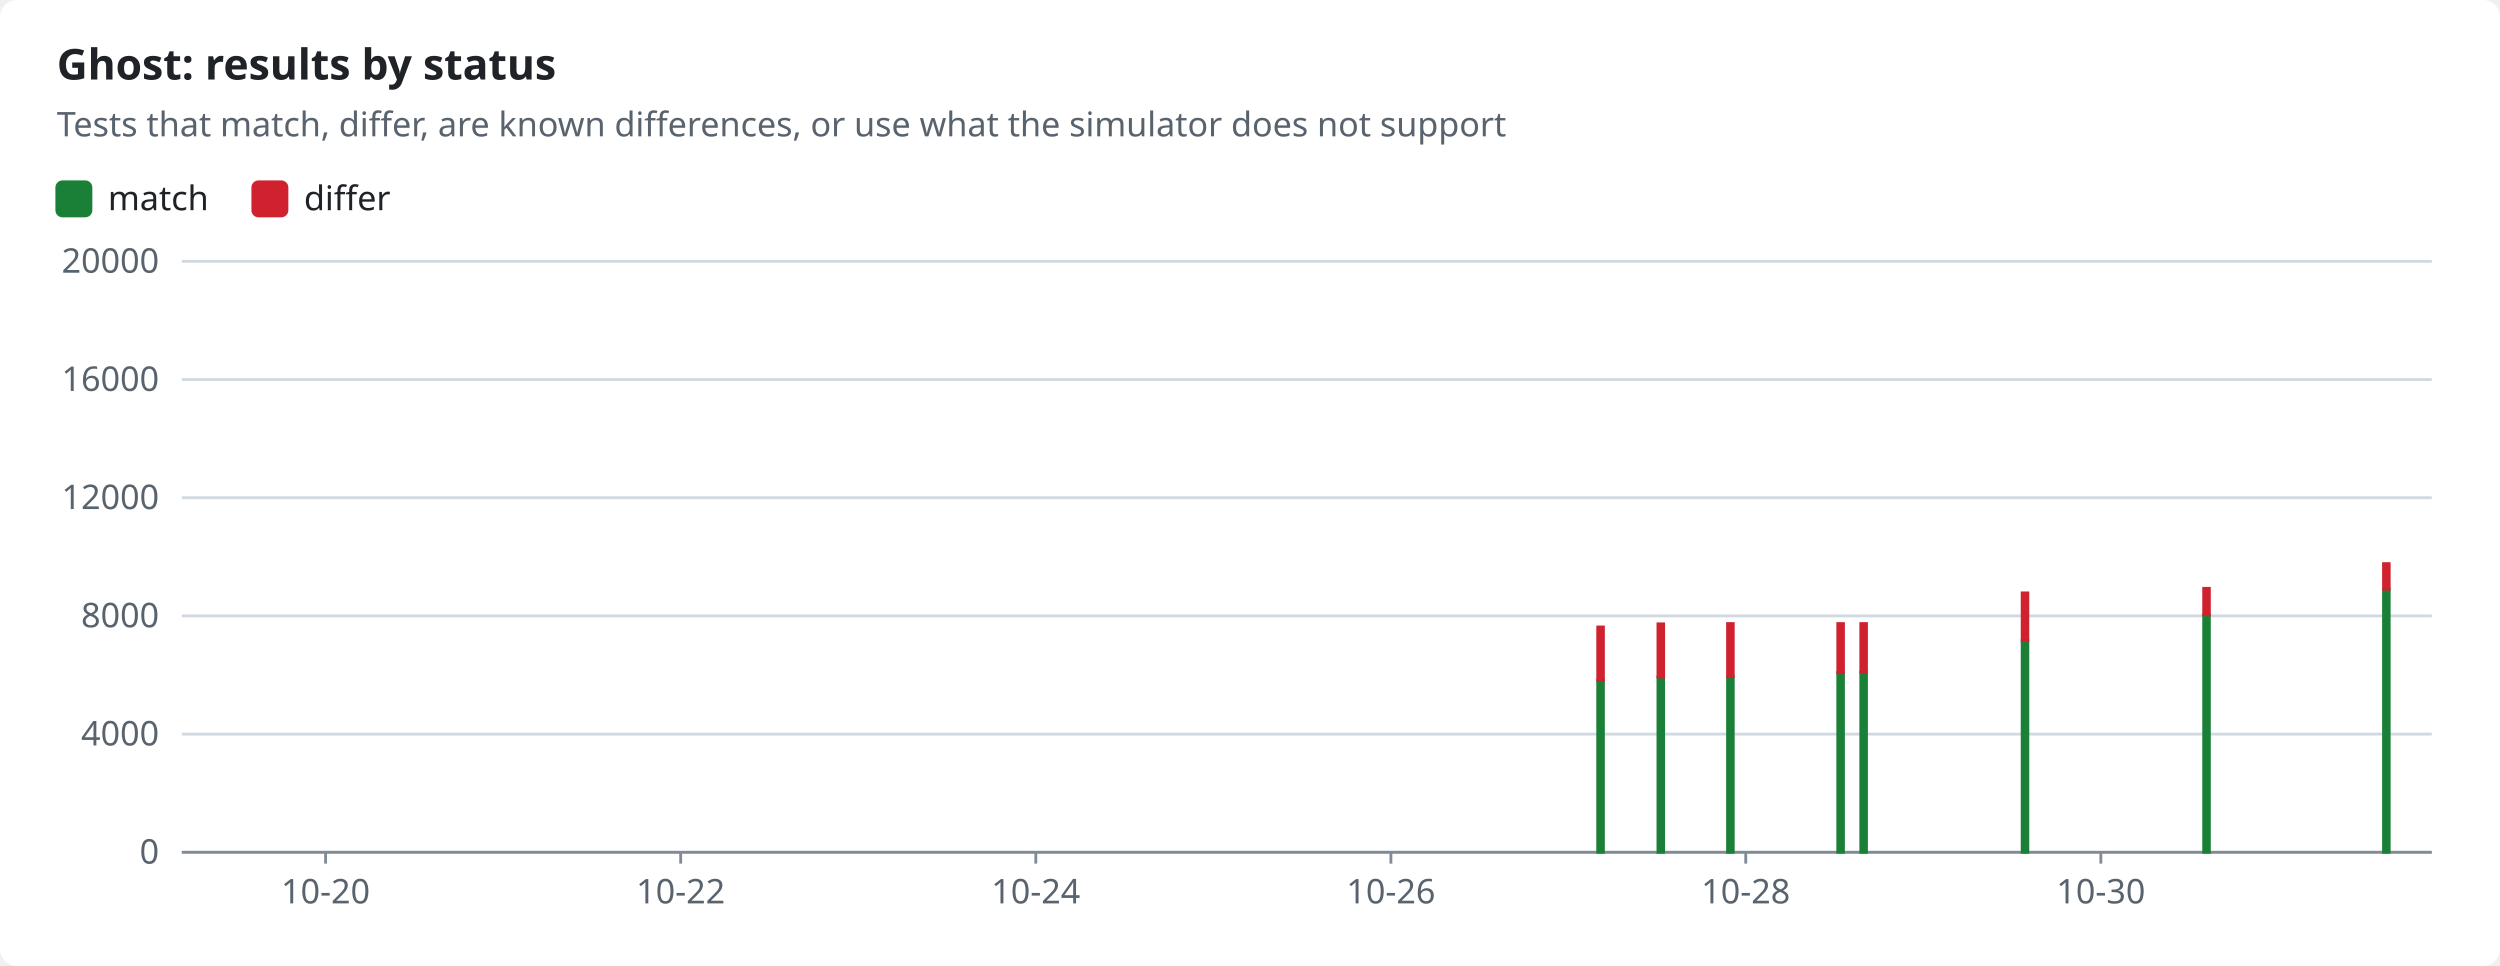
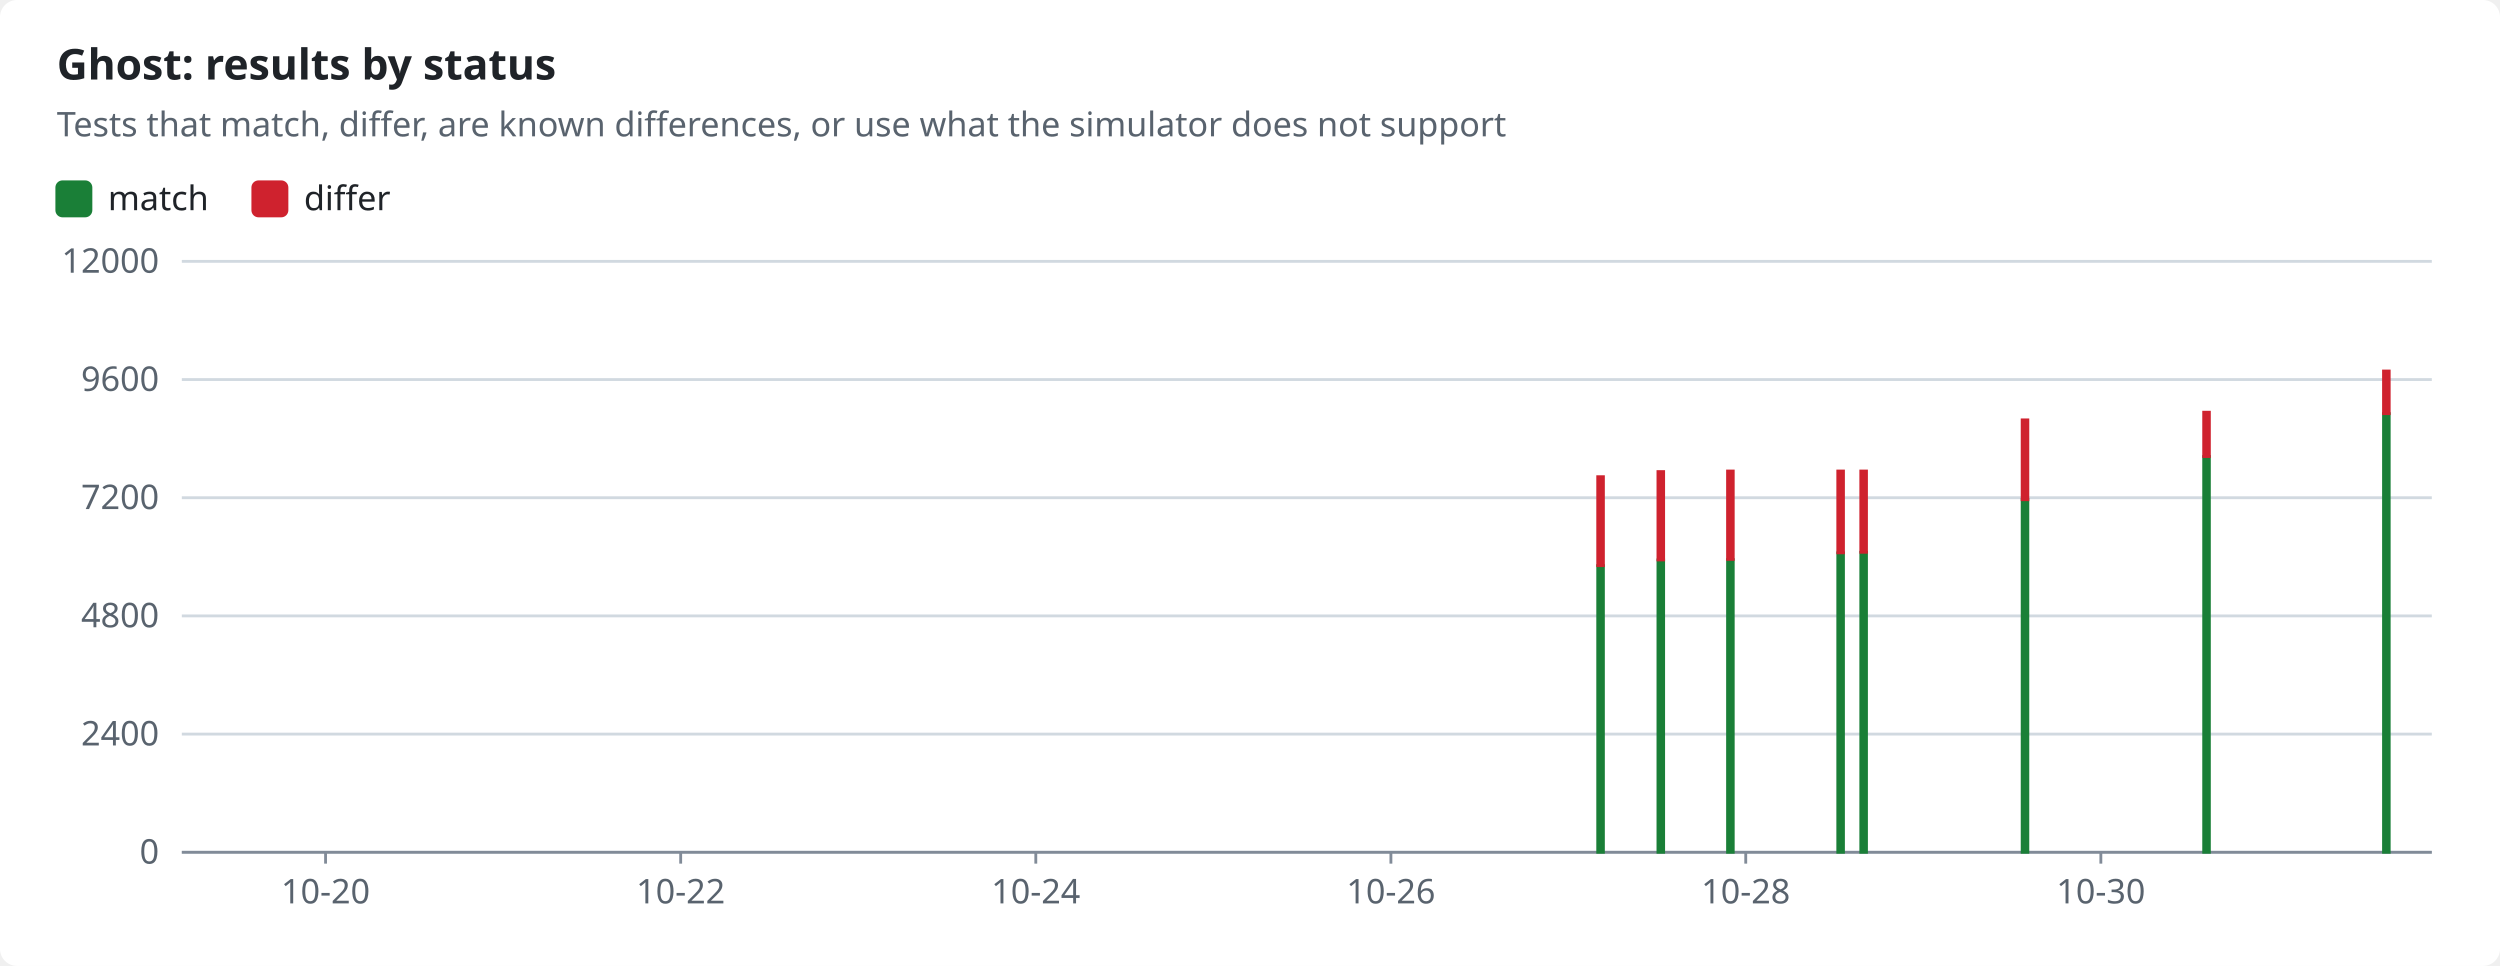
<svg xmlns="http://www.w3.org/2000/svg" width="880" height="340" viewBox="0 0 880 340" role="img">
  <style>text{font-family:-apple-system,BlinkMacSystemFont,"Segoe UI","Noto Sans",Helvetica,Arial,sans-serif;font-size:12px;fill:#1f2328;stroke:none}.bg{fill:#ffffff}.muted{fill:#59636e}.title{font-size:15px;font-weight:600}.grid{stroke:#d1d9e0;stroke-width:1}.axis{stroke:#818b98;stroke-width:1}.line{fill:none;stroke-width:2}.dashed{stroke-dasharray:5 4}.c-pass{stroke:#1a7f37;fill:#1a7f37}.c-fail{stroke:#cf222e;fill:#cf222e}.c-known{stroke:#8c959f;fill:#8c959f}.c-unsupported{stroke:#bf8700;fill:#bf8700}.line{fill:none}.mk{fill:none;stroke-width:1.6}@media (prefers-color-scheme:dark){text{fill:#f0f6fc}.bg{fill:#0d1117}.muted{fill:#9198a1}.grid{stroke:#3d444d}.axis{stroke:#656c76}.c-pass{stroke:#3fb950;fill:#3fb950}.c-fail{stroke:#f85149;fill:#f85149}.c-known{stroke:#6e7681;fill:#6e7681}.c-unsupported{stroke:#d29922;fill:#d29922}.line{fill:none}.mk{fill:none;stroke-width:1.6}}</style>
  <rect class="bg" width="880" height="340" rx="6" />
  <text x="20.0" y="28.0" class="title" text-anchor="start">Ghost: results by status</text>
  <text x="20.0" y="48.0" class="muted" text-anchor="start">Tests that match, differ, are known differences, or use what the simulator does not support</text>
  <rect class="c-pass" x="20" y="64" width="12" height="12" rx="2" />
  <text x="38.0" y="74.0" text-anchor="start">match</text>
  <rect class="c-fail" x="89.0" y="64" width="12" height="12" rx="2" />
  <text x="107.0" y="74.0" text-anchor="start">differ</text>
  <line class="grid" x1="64" x2="856" y1="300.0" y2="300.0" />
  <text x="56.0" y="304.0" class="muted" text-anchor="end">0</text>
  <line class="grid" x1="64" x2="856" y1="258.4" y2="258.4" />
-   <text x="56.0" y="262.4" class="muted" text-anchor="end">4000</text>
+   <text x="56.0" y="262.4" class="muted" text-anchor="end">2400</text>
  <line class="grid" x1="64" x2="856" y1="216.8" y2="216.8" />
-   <text x="56.0" y="220.8" class="muted" text-anchor="end">8000</text>
+   <text x="56.0" y="220.8" class="muted" text-anchor="end">4800</text>
  <line class="grid" x1="64" x2="856" y1="175.2" y2="175.2" />
-   <text x="56.0" y="179.2" class="muted" text-anchor="end">12000</text>
+   <text x="56.0" y="179.2" class="muted" text-anchor="end">7200</text>
  <line class="grid" x1="64" x2="856" y1="133.6" y2="133.6" />
-   <text x="56.0" y="137.6" class="muted" text-anchor="end">16000</text>
+   <text x="56.0" y="137.6" class="muted" text-anchor="end">9600</text>
  <line class="grid" x1="64" x2="856" y1="92.0" y2="92.0" />
-   <text x="56.0" y="96.0" class="muted" text-anchor="end">20000</text>
+   <text x="56.0" y="96.0" class="muted" text-anchor="end">12000</text>
  <line class="axis" x1="64" x2="856" y1="300" y2="300" />
  <line class="axis" x1="114.6" x2="114.6" y1="300" y2="304" />
  <text x="114.6" y="318.0" class="muted" text-anchor="middle">10-20</text>
  <line class="axis" x1="239.6" x2="239.6" y1="300" y2="304" />
  <text x="239.6" y="318.0" class="muted" text-anchor="middle">10-22</text>
  <line class="axis" x1="364.6" x2="364.6" y1="300" y2="304" />
  <text x="364.6" y="318.0" class="muted" text-anchor="middle">10-24</text>
  <line class="axis" x1="489.6" x2="489.6" y1="300" y2="304" />
  <text x="489.6" y="318.0" class="muted" text-anchor="middle">10-26</text>
  <line class="axis" x1="614.5" x2="614.5" y1="300" y2="304" />
  <text x="614.5" y="318.0" class="muted" text-anchor="middle">10-28</text>
  <line class="axis" x1="739.5" x2="739.5" y1="300" y2="304" />
  <text x="739.5" y="318.0" class="muted" text-anchor="middle">10-30</text>
-   <rect class="c-pass" x="562.4" y="239.4" width="2.0" height="60.6" />
-   <rect class="c-fail" x="562.4" y="220.7" width="2.0" height="18.8" />
-   <rect class="c-pass" x="583.6" y="238.3" width="2.0" height="61.7" />
-   <rect class="c-fail" x="583.6" y="219.6" width="2.0" height="18.7" />
-   <rect class="c-pass" x="608.1" y="238.2" width="2.0" height="61.8" />
-   <rect class="c-fail" x="608.1" y="219.5" width="2.0" height="18.7" />
-   <rect class="c-pass" x="646.9" y="236.7" width="2.0" height="63.3" />
-   <rect class="c-fail" x="646.9" y="219.5" width="2.0" height="17.3" />
-   <rect class="c-pass" x="655.0" y="236.6" width="2.0" height="63.4" />
-   <rect class="c-fail" x="655.0" y="219.5" width="2.0" height="17.1" />
-   <rect class="c-pass" x="711.8" y="225.5" width="2.0" height="74.5" />
-   <rect class="c-fail" x="711.8" y="208.7" width="2.0" height="16.8" />
-   <rect class="c-pass" x="775.7" y="216.4" width="2.0" height="83.6" />
-   <rect class="c-fail" x="775.7" y="207.1" width="2.0" height="9.3" />
-   <rect class="c-pass" x="839.0" y="207.4" width="2.0" height="92.6" />
-   <rect class="c-fail" x="839.0" y="198.4" width="2.0" height="9.0" />
+   <rect class="c-pass" x="562.4" y="199.1" width="2.0" height="100.9" />
+   <rect class="c-fail" x="562.4" y="167.8" width="2.0" height="31.3" />
+   <rect class="c-pass" x="583.6" y="197.1" width="2.0" height="102.9" />
+   <rect class="c-fail" x="583.6" y="166.0" width="2.0" height="31.1" />
+   <rect class="c-pass" x="608.1" y="197.0" width="2.0" height="103.0" />
+   <rect class="c-fail" x="608.1" y="165.8" width="2.0" height="31.1" />
+   <rect class="c-pass" x="646.9" y="194.6" width="2.0" height="105.4" />
+   <rect class="c-fail" x="646.9" y="165.8" width="2.0" height="28.8" />
+   <rect class="c-pass" x="655.0" y="194.4" width="2.0" height="105.6" />
+   <rect class="c-fail" x="655.0" y="165.8" width="2.0" height="28.6" />
+   <rect class="c-pass" x="711.8" y="175.9" width="2.0" height="124.1" />
+   <rect class="c-fail" x="711.8" y="147.8" width="2.0" height="28.1" />
+   <rect class="c-pass" x="775.7" y="160.7" width="2.0" height="139.3" />
+   <rect class="c-fail" x="775.7" y="145.1" width="2.0" height="15.6" />
+   <rect class="c-pass" x="839.0" y="145.6" width="2.0" height="154.4" />
+   <rect class="c-fail" x="839.0" y="130.6" width="2.0" height="15.0" />
</svg>
